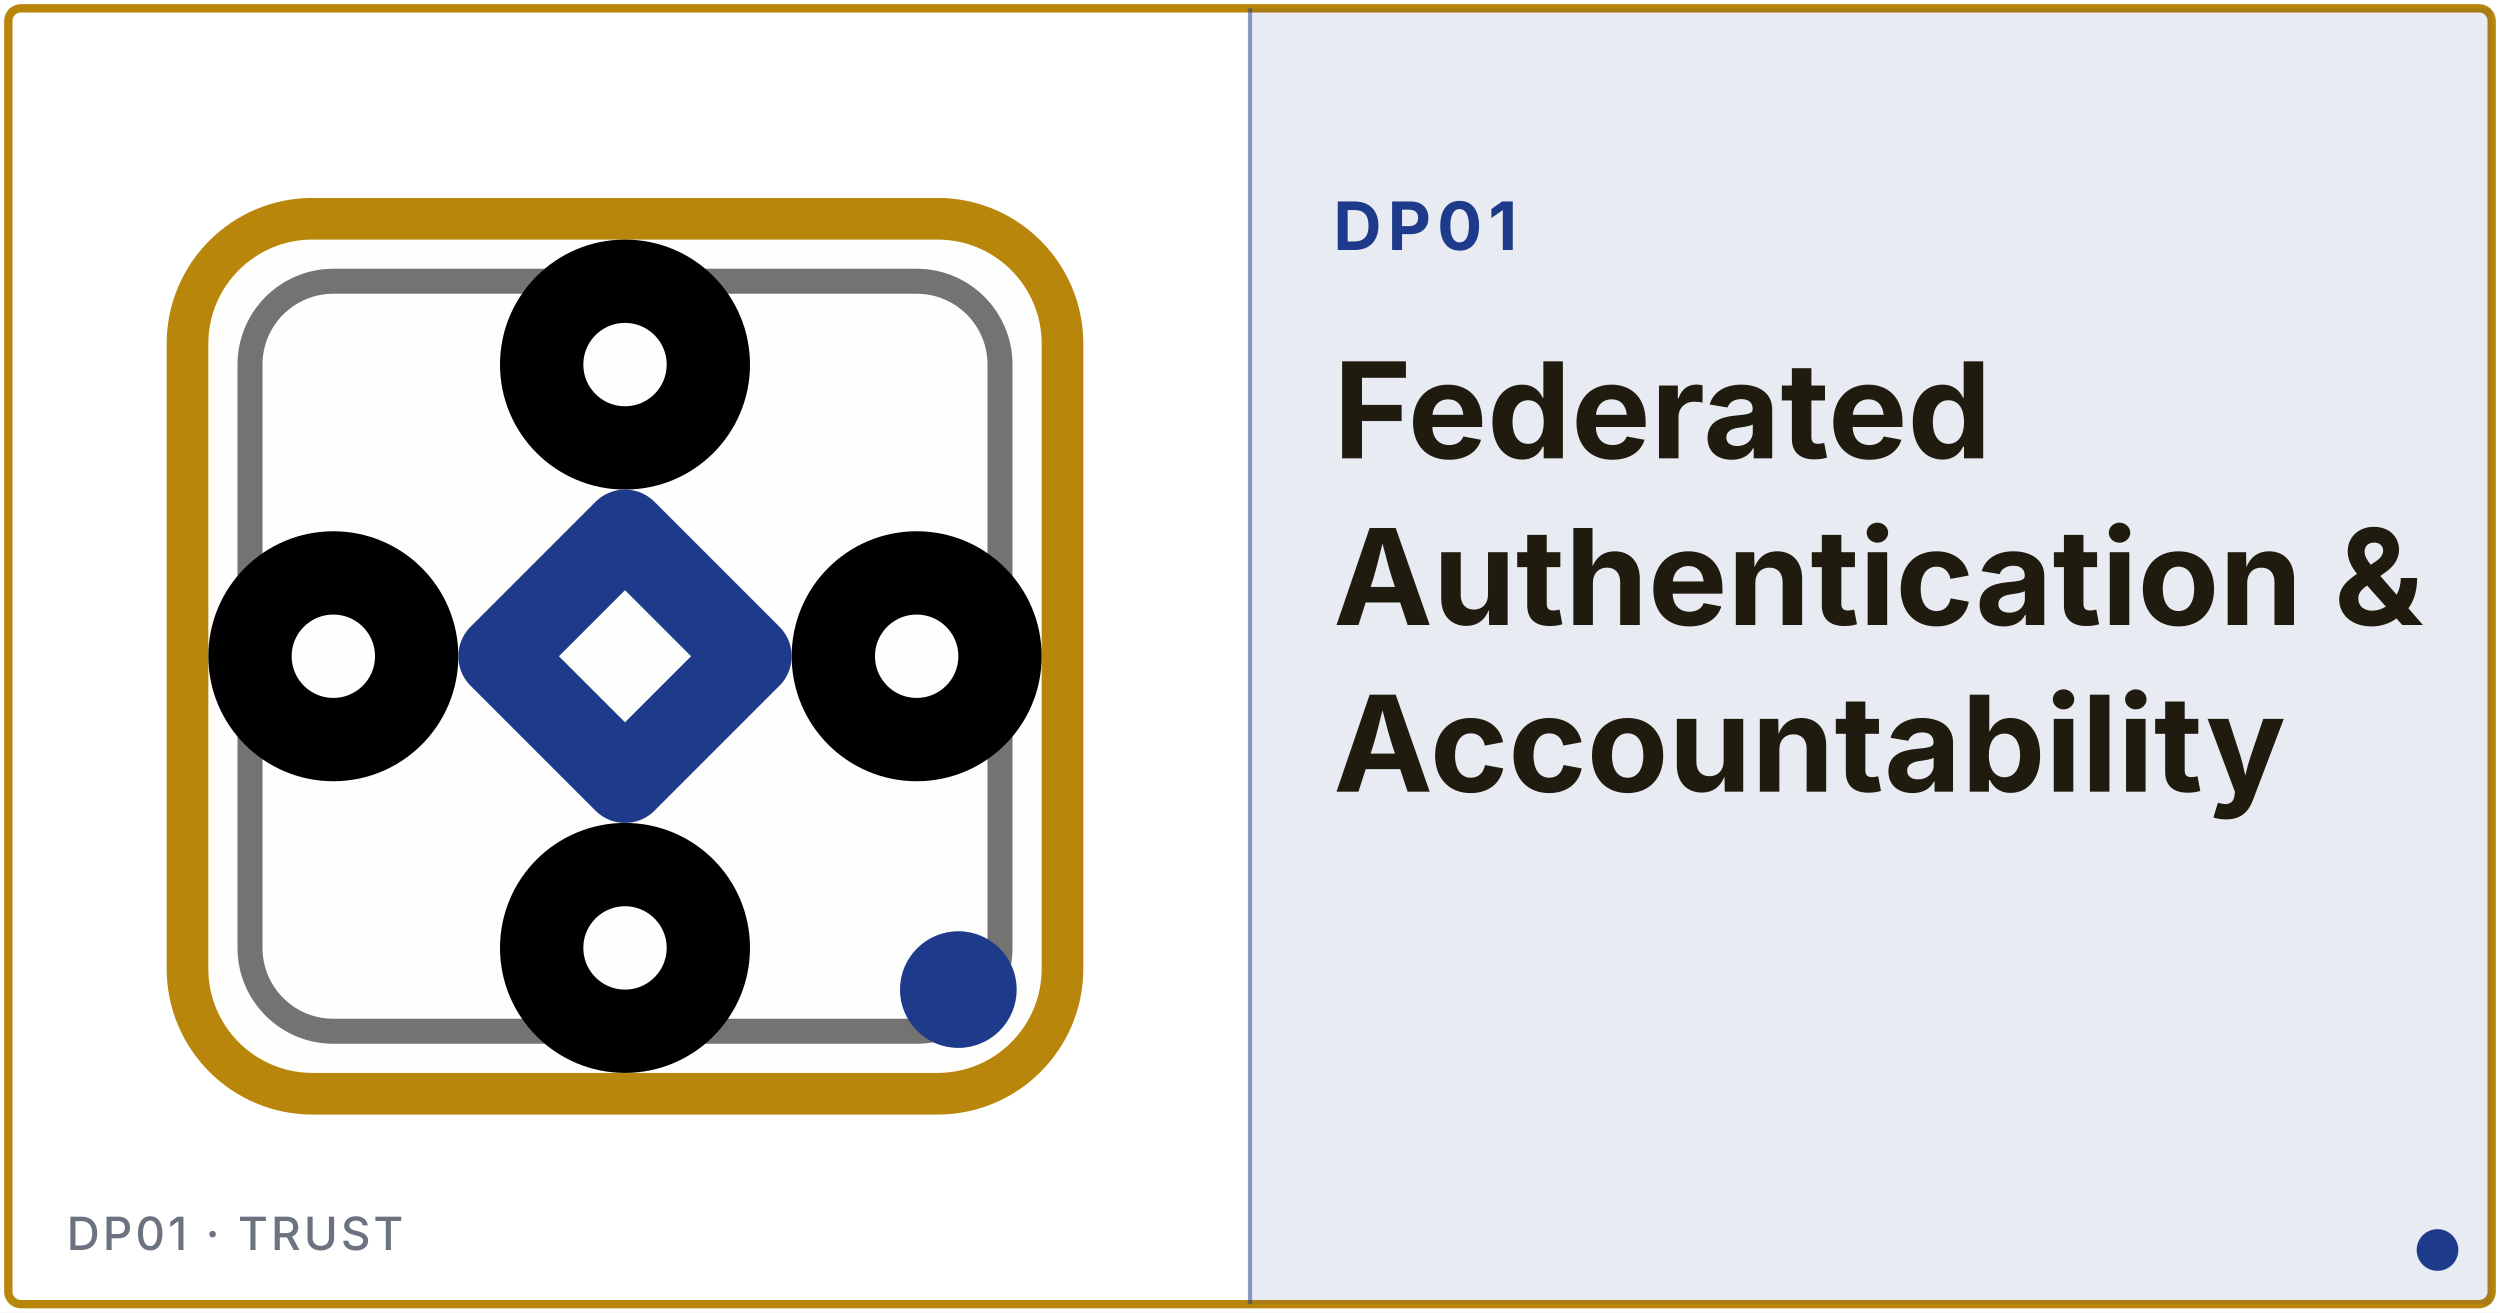
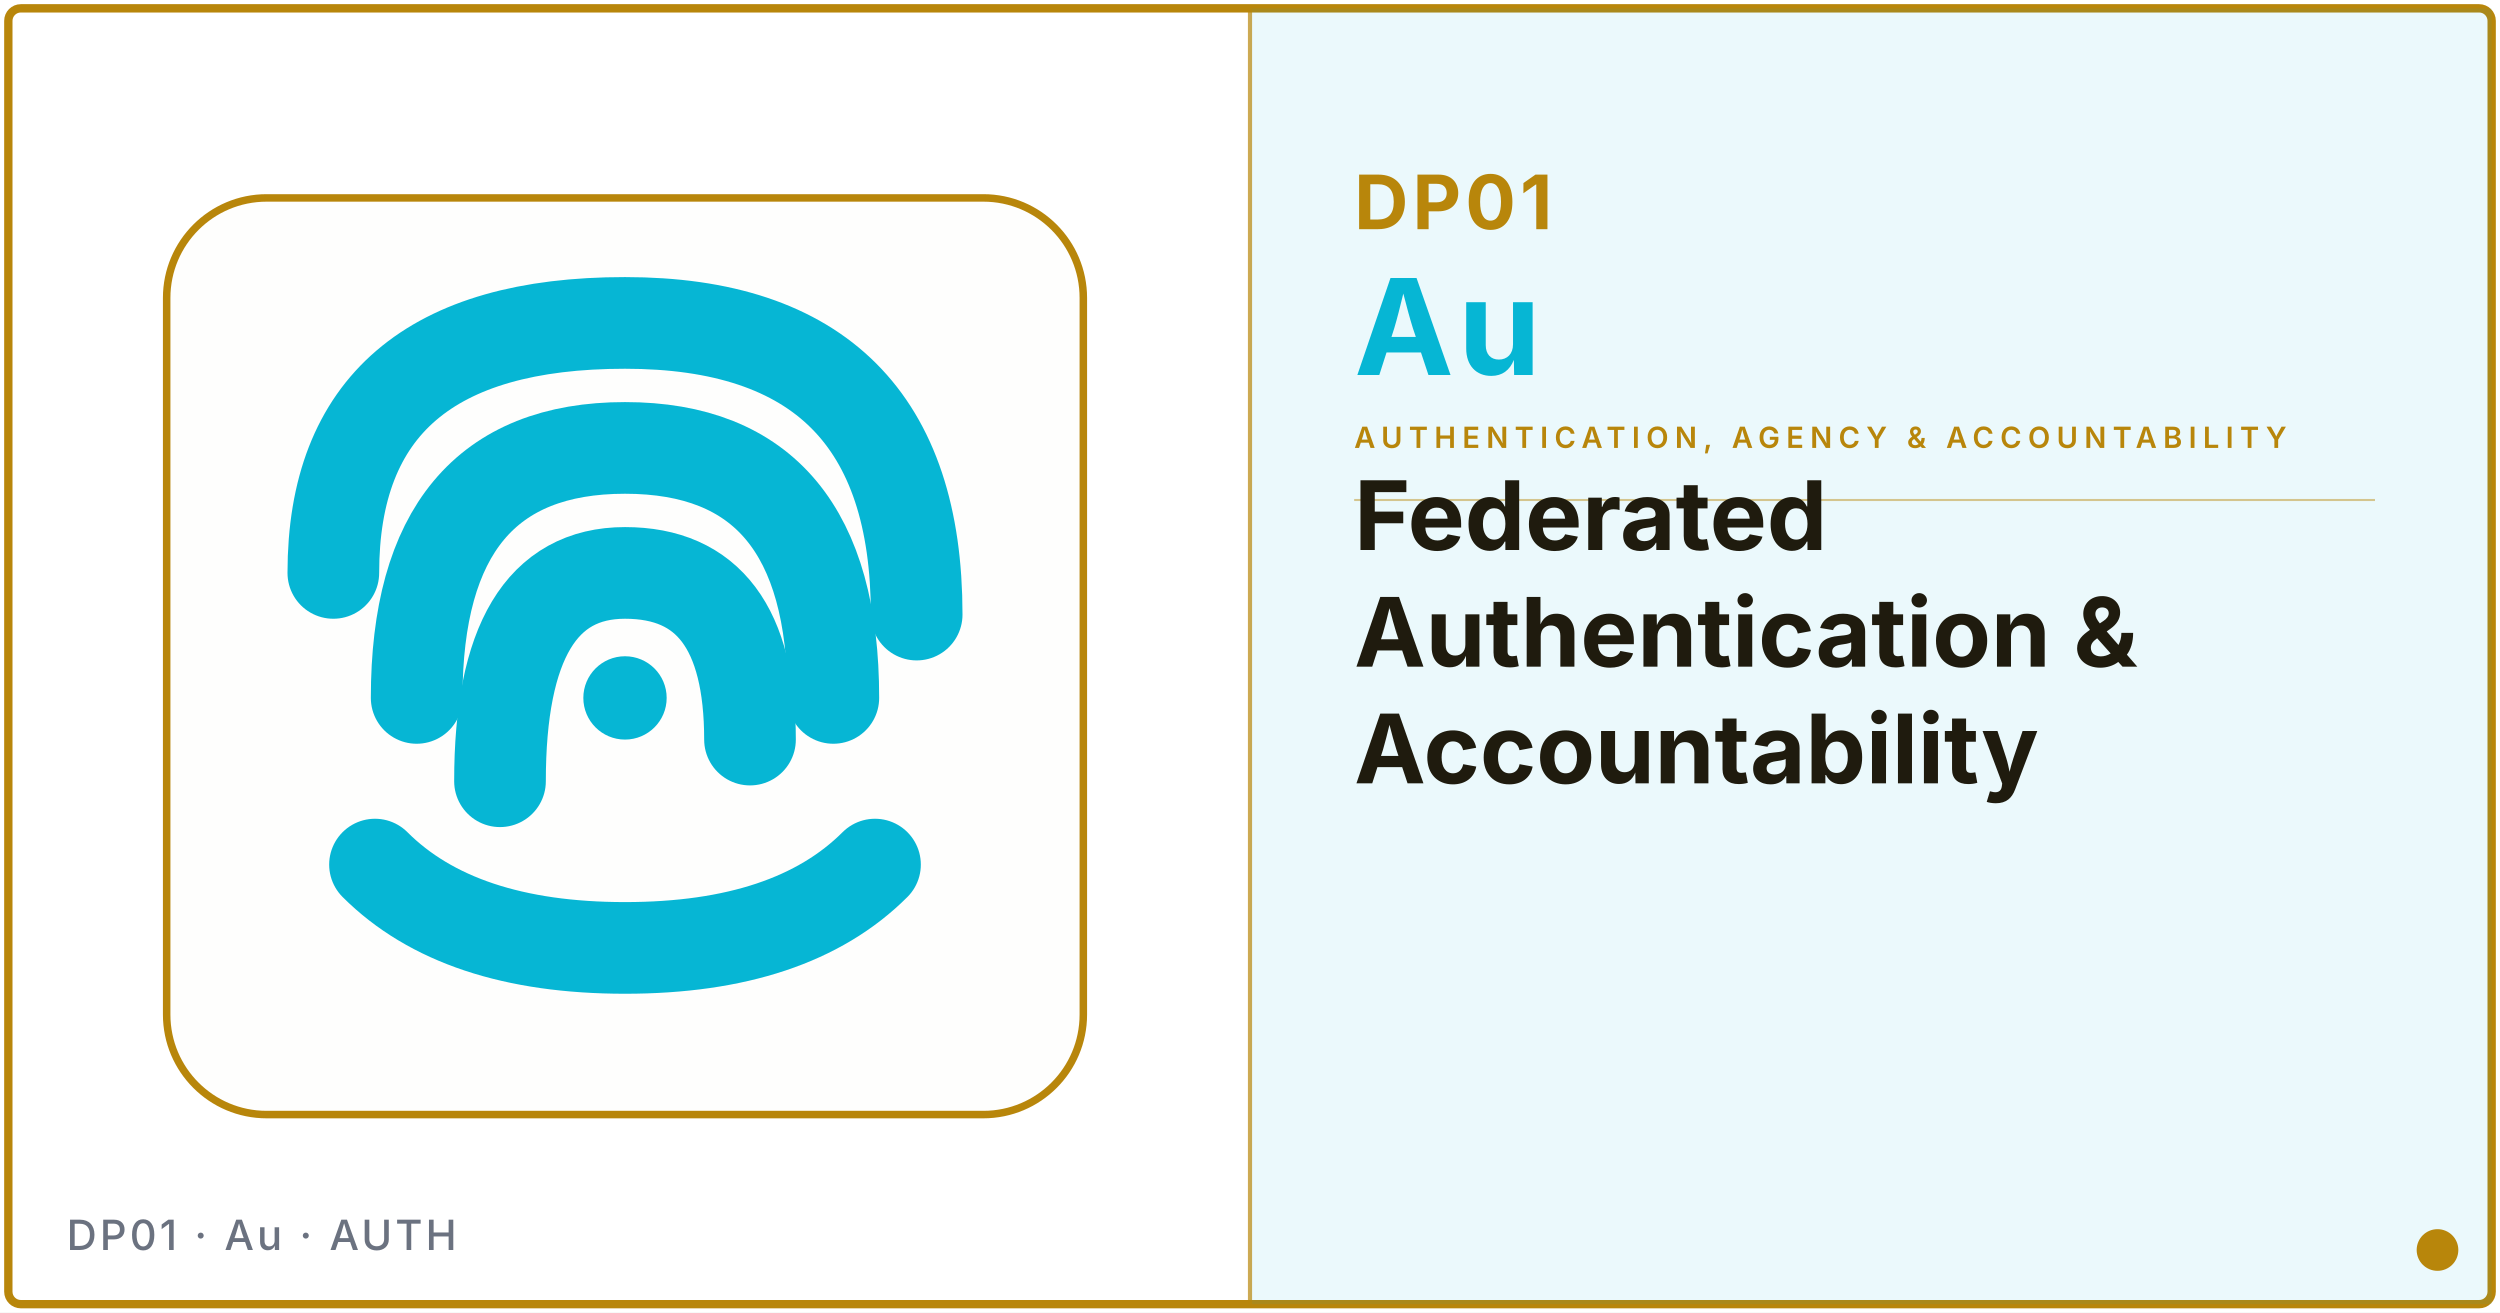
<svg xmlns="http://www.w3.org/2000/svg" viewBox="0 0 1200 630" width="1200" height="630" role="img" aria-labelledby="t">
  <rect width="1200" height="630" fill="#ffffff" />
  <rect x="4" y="4" width="1192" height="622" rx="6" fill="none" stroke="#b8860b" stroke-width="4" />
-   <rect x="600" y="4" width="596" height="622" fill="#1e3a8a" fill-opacity="0.10" />
-   <line x1="600" y1="4" x2="600" y2="626" stroke="#1e3a8a" stroke-width="2" stroke-opacity="0.5" />
-   <svg x="60" y="75" width="480" height="480" viewBox="0 0 24 24" fill="none" stroke="#1f2937" stroke-width="2" stroke-linecap="round" stroke-linejoin="round">
-     <rect x="1.5" y="1.5" width="21" height="21" rx="3" fill="#f5e9c8" fill-opacity="0.06" stroke="#b8860b" stroke-width="1" />
-     <rect x="3" y="3" width="18" height="18" rx="2" fill="none" stroke="currentColor" stroke-width="0.6" stroke-opacity="0.55" />
-     <circle cx="20" cy="20" r="1.4" fill="#1e3a8a" stroke="none" />
-     <circle cx="12" cy="5" r="2" stroke="currentColor" fill="none" />
-     <circle cx="19" cy="12" r="2" stroke="currentColor" fill="none" />
-     <circle cx="12" cy="19" r="2" stroke="currentColor" fill="none" />
-     <circle cx="5" cy="12" r="2" stroke="currentColor" fill="none" />
-     <path d="M12 9 L15 12 L12 15 L9 12 Z" stroke="#1e3a8a" fill="none" />
+   <rect x="600" y="4" width="596" height="622" fill="#06b6d4" fill-opacity="0.08" />
+   <line x1="600" y1="4" x2="600" y2="626" stroke="#b8860b" stroke-width="2" stroke-opacity="0.7" />
+   <svg x="60" y="75" width="480" height="480" viewBox="0 0 24 24" fill="none">
+     <rect x="1.0" y="1.0" width="22" height="22" rx="2.4" fill="#f5e9c8" fill-opacity="0.04" stroke="#b8860b" stroke-width="0.18" />
+     <path d="M 5 10 Q 5 4 12 4 Q 19 4 19 11" fill="none" stroke="#06b6d4" stroke-width="2.2" stroke-opacity="1.0" stroke-linejoin="round" stroke-linecap="round" />
+     <path d="M 7 13 Q 7 7 12 7 Q 17 7 17 13" fill="none" stroke="#06b6d4" stroke-width="2.2" stroke-opacity="1.0" stroke-linejoin="round" stroke-linecap="round" />
+     <path d="M 9 15 Q 9 10 12 10 Q 15 10 15 14" fill="none" stroke="#06b6d4" stroke-width="2.2" stroke-opacity="1.0" stroke-linejoin="round" stroke-linecap="round" />
+     <path d="M 6 17 Q 8 19 12 19 Q 16 19 18 17" fill="none" stroke="#06b6d4" stroke-width="2.2" stroke-opacity="1.0" stroke-linejoin="round" stroke-linecap="round" />
+     <circle cx="12" cy="13" r="1.0" fill="#06b6d4" stroke="none" stroke-width="2.2" stroke-opacity="1.0" />
  </svg>
-   <text x="640" y="120" font-family="Inter, &quot;SF Pro Text&quot;, &quot;Segoe UI&quot;, system-ui, sans-serif" font-size="32" font-weight="700" fill="#1e3a8a" letter-spacing="3">DP01</text>
-   <text x="640" y="220" font-family="Inter, &quot;SF Pro Text&quot;, &quot;Segoe UI&quot;, system-ui, sans-serif" font-size="64" font-weight="700" fill="#1f1b0e">Federated</text>
-   <text x="640" y="300" font-family="Inter, &quot;SF Pro Text&quot;, &quot;Segoe UI&quot;, system-ui, sans-serif" font-size="64" font-weight="700" fill="#1f1b0e">Authentication &amp;</text>
-   <text x="640" y="380" font-family="Inter, &quot;SF Pro Text&quot;, &quot;Segoe UI&quot;, system-ui, sans-serif" font-size="64" font-weight="700" fill="#1f1b0e">Accountability</text>
-   <text x="32" y="600" font-family="Inter, &quot;SF Pro Text&quot;, &quot;Segoe UI&quot;, system-ui, sans-serif" font-size="22" font-weight="500" fill="#6b7280" letter-spacing="1.5">DP01 · TRUST</text>
-   <circle cx="1170" cy="600" r="10" fill="#1e3a8a" />
+   <text x="650" y="110" font-family="Inter, &quot;SF Pro Text&quot;, &quot;Segoe UI&quot;, system-ui, sans-serif" font-size="36" font-weight="700" fill="#b8860b" letter-spacing="2">DP01</text>
+   <text x="650" y="180" font-family="Inter, &quot;SF Pro Text&quot;, &quot;Segoe UI&quot;, system-ui, sans-serif" font-size="64" font-weight="700" fill="#06b6d4" letter-spacing="2">Au</text>
+   <text x="650" y="215" font-family="Inter, &quot;SF Pro Text&quot;, &quot;Segoe UI&quot;, system-ui, sans-serif" font-size="14" font-weight="600" fill="#b8860b" letter-spacing="3">AUTHENTICATION, AGENCY &amp; ACCOUNTABILITY</text>
+   <line x1="650" y1="240" x2="1140" y2="240" stroke="#b8860b" stroke-width="1" stroke-opacity="0.45" />
+   <text x="650" y="264" font-family="Inter, &quot;SF Pro Text&quot;, &quot;Segoe UI&quot;, system-ui, sans-serif" font-size="46" font-weight="700" fill="#1f1b0e">Federated</text>
+   <text x="650" y="320" font-family="Inter, &quot;SF Pro Text&quot;, &quot;Segoe UI&quot;, system-ui, sans-serif" font-size="46" font-weight="700" fill="#1f1b0e">Authentication &amp;</text>
+   <text x="650" y="376" font-family="Inter, &quot;SF Pro Text&quot;, &quot;Segoe UI&quot;, system-ui, sans-serif" font-size="46" font-weight="700" fill="#1f1b0e">Accountability</text>
+   <text x="32" y="600" font-family="Inter, &quot;SF Pro Text&quot;, &quot;Segoe UI&quot;, system-ui, sans-serif" font-size="20" font-weight="500" fill="#6b7280" letter-spacing="1.5">DP01 · Au · AUTH</text>
+   <circle cx="1170" cy="600" r="10" fill="#b8860b" />
</svg>
